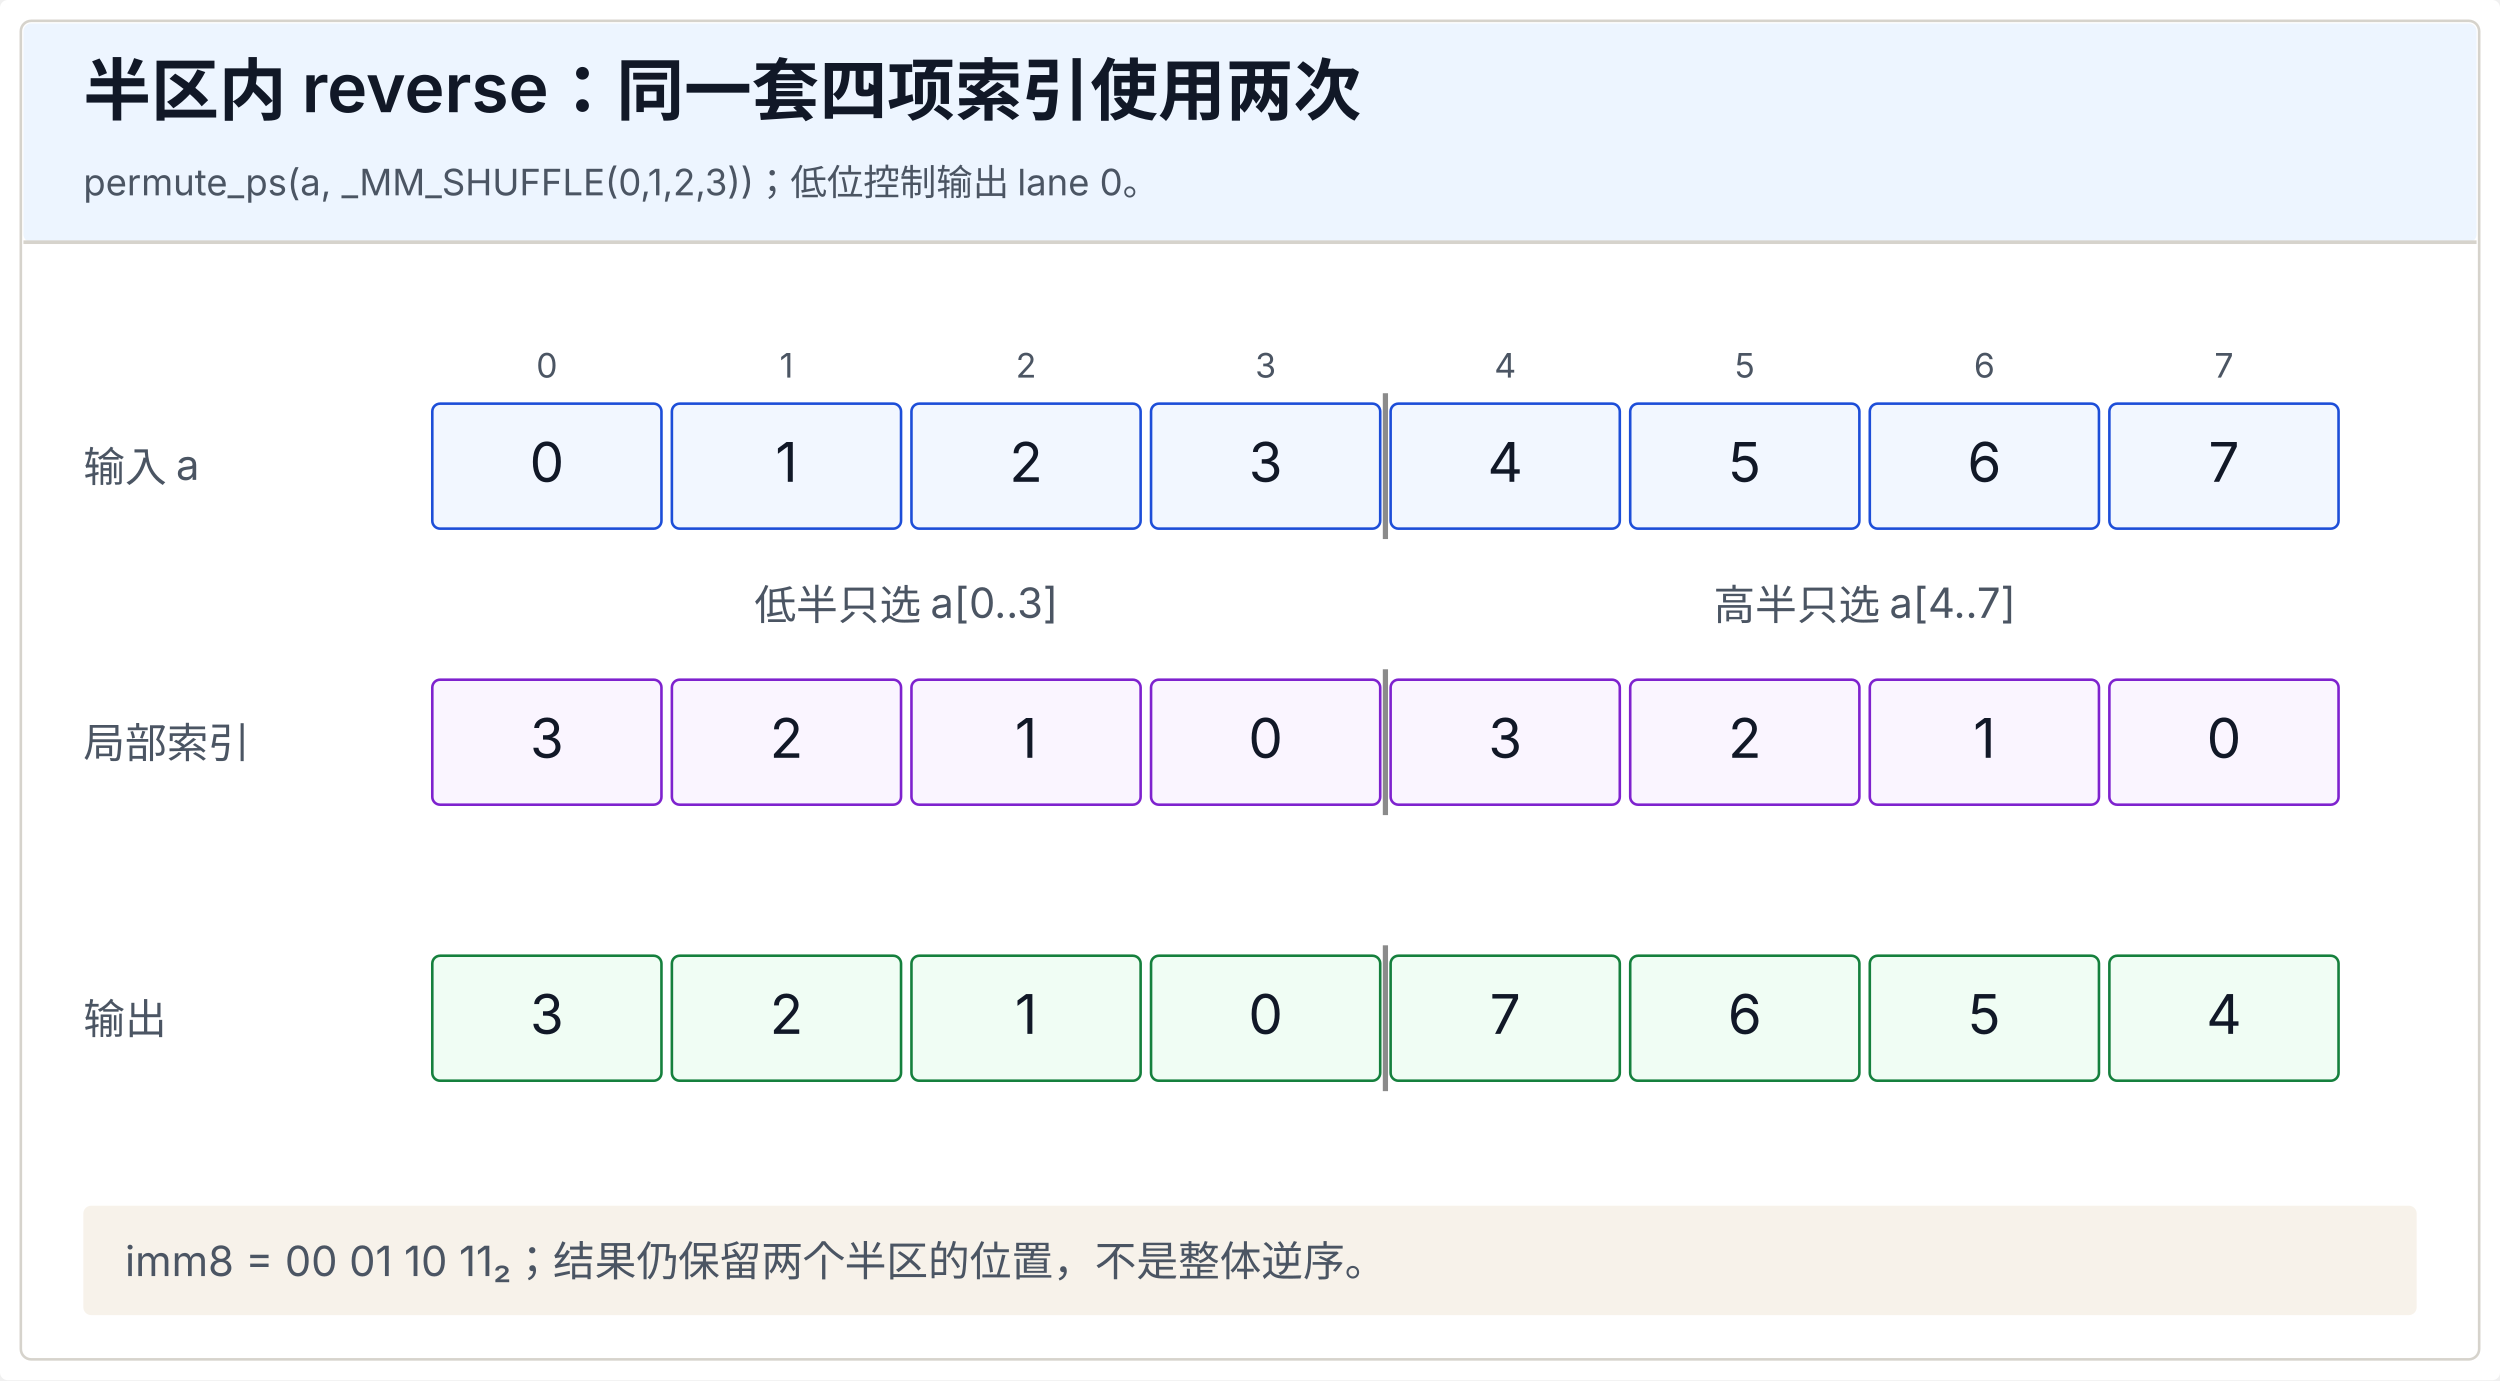
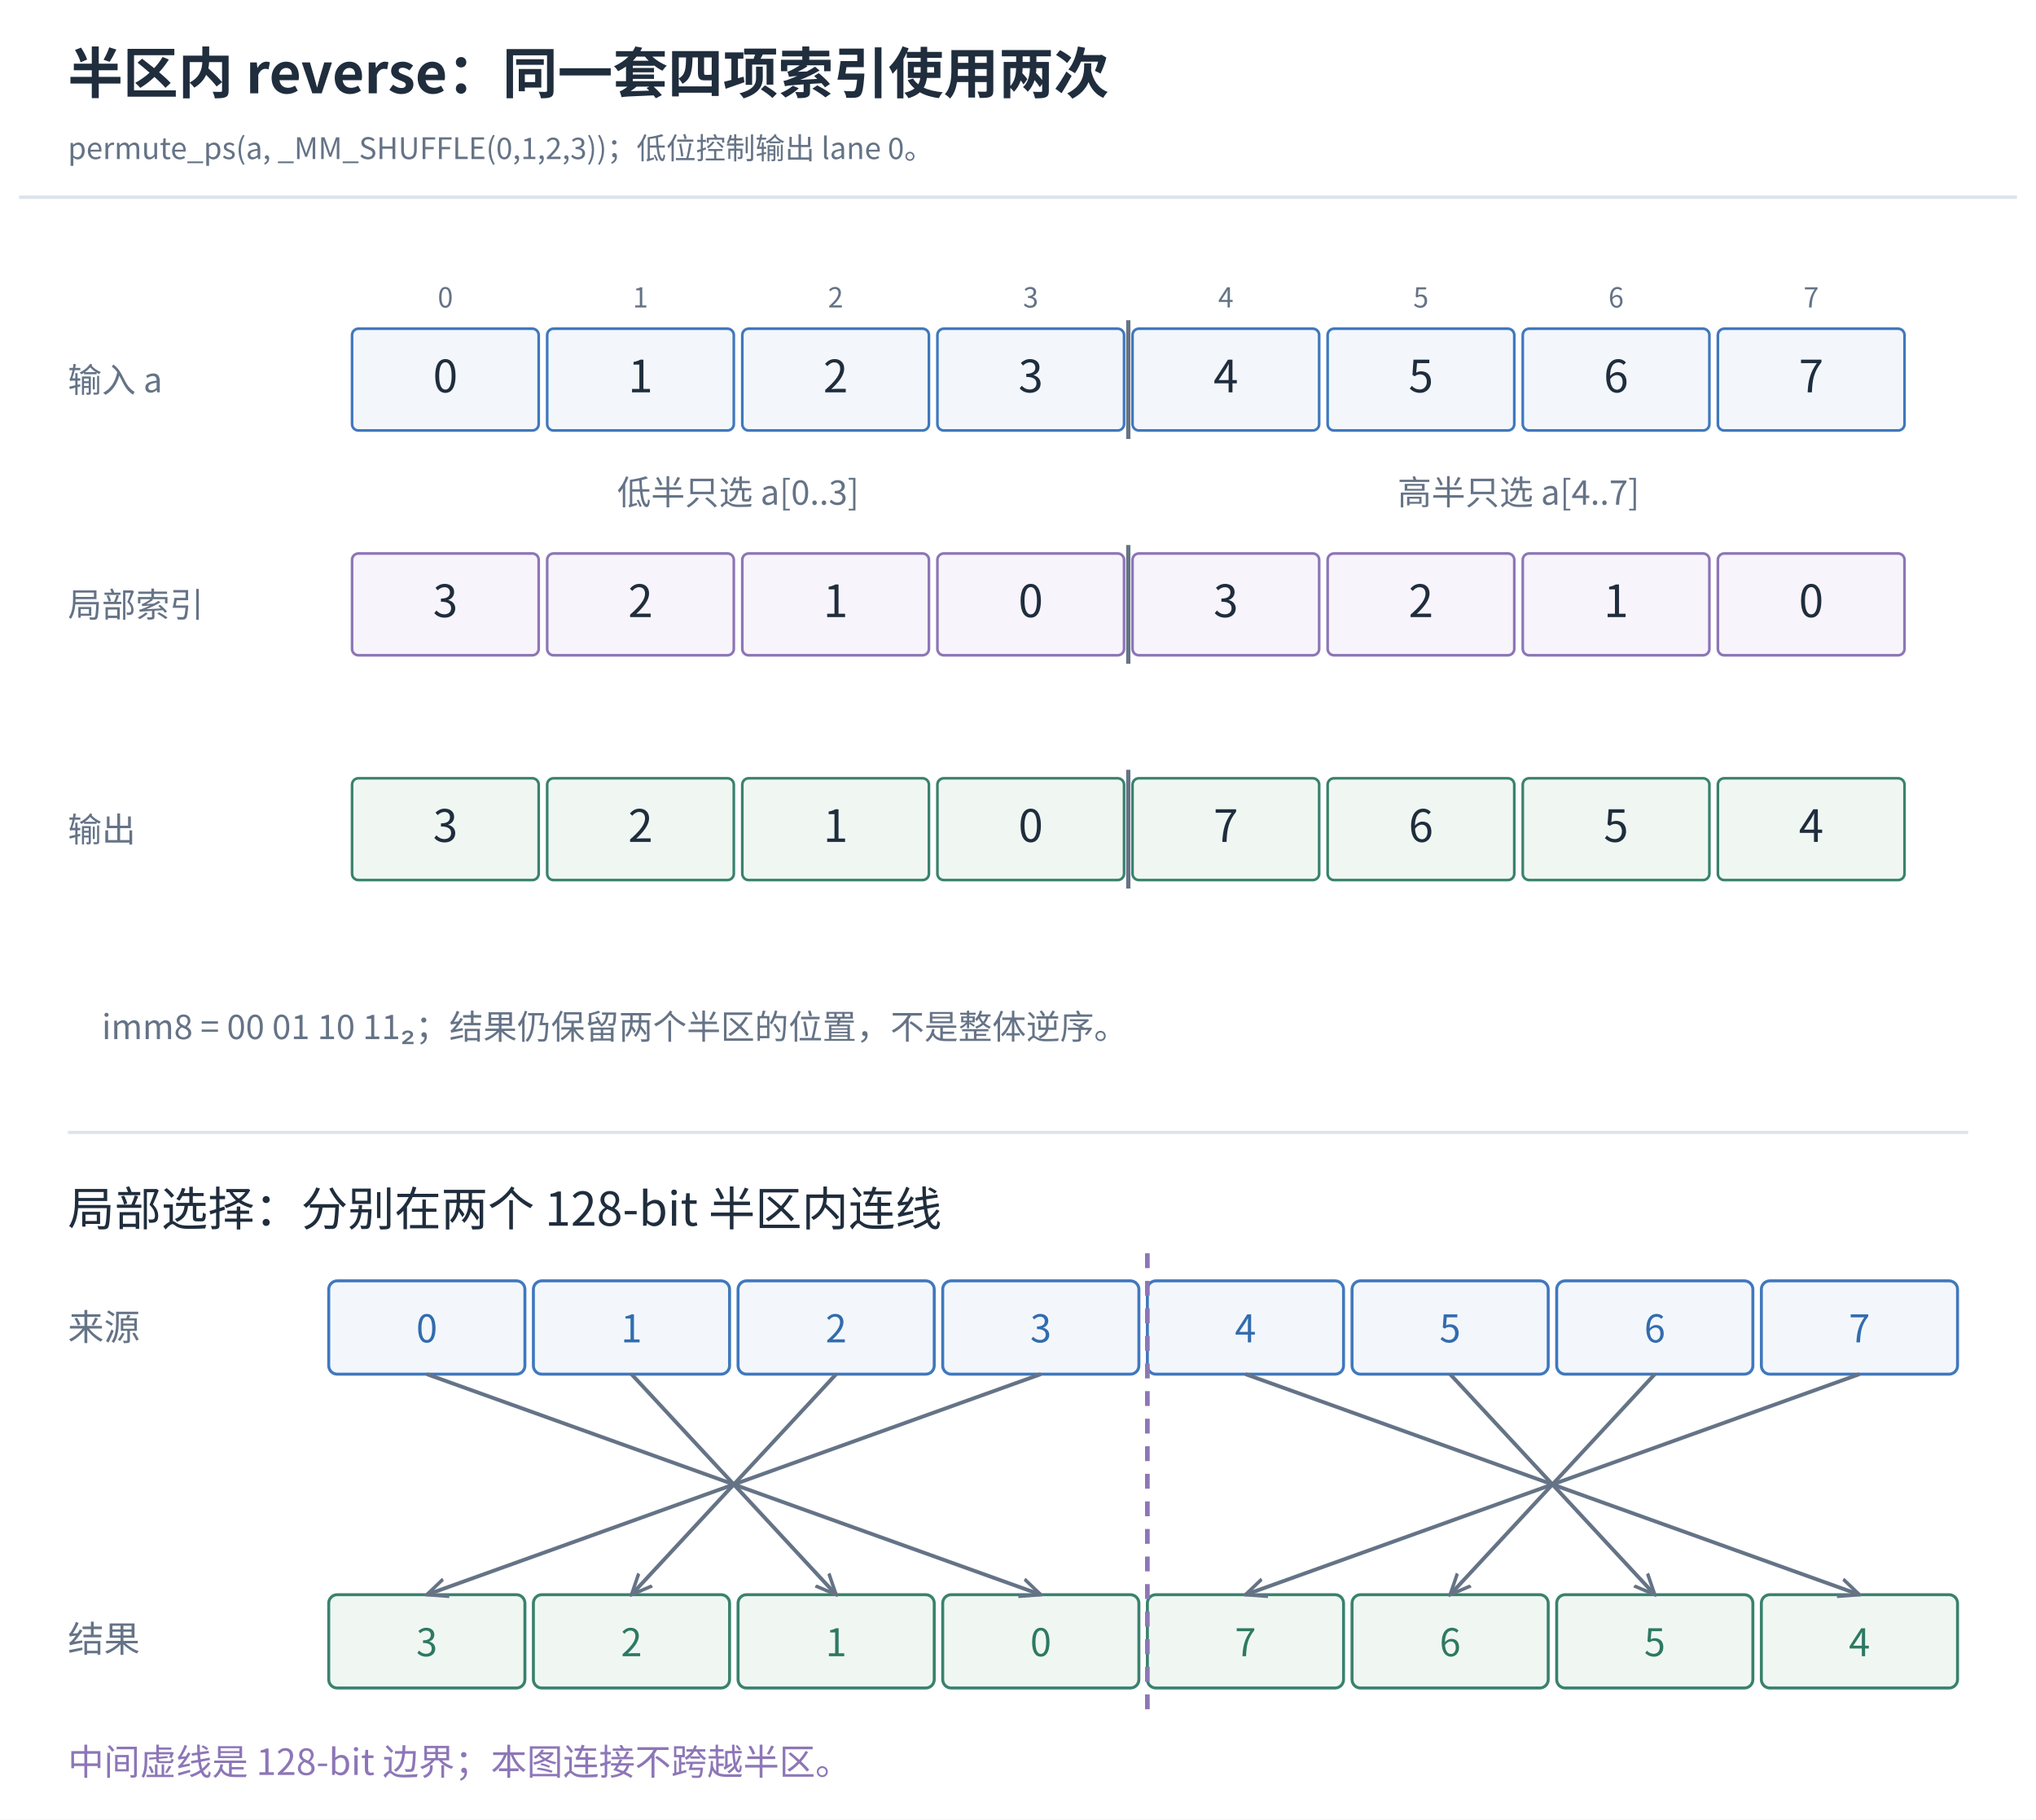
- <svg xmlns="http://www.w3.org/2000/svg" width="960" height="530" viewBox="0 0 960 530" role="img" aria-labelledby="title desc">
+ <svg xmlns="http://www.w3.org/2000/svg" width="960" height="858" viewBox="0 0 960 858" role="img" aria-labelledby="title desc">
+   <rect width="960.0" height="858.0" fill="white" />
  <defs>
    <marker id="arrow" viewBox="0 0 10 10" refX="9" refY="5" markerWidth="6" markerHeight="6" orient="auto-start-reverse">
-       <path d="M 0 1 L 9 5 L 0 9" fill="none" stroke="#8b8b8b" stroke-width="1.5" />
+       <path d="M 0 1 L 9 5 L 0 9" fill="none" stroke="#657386" stroke-width="1.6" />
+     </marker>
+     <marker id="mapping-arrow" viewBox="0 0 10 10" refX="9" refY="5" markerWidth="6" markerHeight="6" orient="auto-start-reverse">
+       <path d="M 0 1 L 9 5 L 0 9" fill="none" stroke="#657386" stroke-width="1.5" />
    </marker>
  </defs>
  <rect x="0" y="0" width="960" height="530" rx="3" fill="white" stroke="none" stroke-width="1" />
-   <rect x="8" y="8" width="944" height="514" rx="4" fill="white" stroke="#d6d3cc" stroke-width="1" />
-   <rect x="9" y="9" width="942" height="84" rx="3" fill="#edf5ff" stroke="none" stroke-width="1" />
-   <line x1="9" y1="93" x2="951" y2="93" stroke="#d6d3cc" stroke-width="1.4" />
-   <text x="32" y="44" font-family="Inter, Noto Sans SC, Arial, sans-serif" font-size="26" font-weight="600" fill="#111827" text-anchor="start">半区内 reverse：同一套四项索引使用两次</text>
-   <text x="32" y="75" font-family="Inter, Noto Sans SC, Arial, sans-serif" font-size="14" font-weight="400" fill="#4b5563" text-anchor="start">permute_ps(a, _MM_SHUFFLE(0,1,2,3))；低位控制输出 lane 0。</text>
-   <text x="32" y="185" font-family="Inter, Noto Sans SC, Arial, sans-serif" font-size="16" font-weight="400" fill="#4b5563" text-anchor="start">输入 a</text>
-   <rect x="166.0" y="155" width="88.0" height="48" rx="3" fill="#f2f7ff" stroke="#1d4ed8" stroke-width="1" />
-   <text x="210.0" y="185" font-family="Inter, Noto Sans SC, Arial, sans-serif" font-size="21" font-weight="400" fill="#111827" text-anchor="middle">0</text>
-   <text x="210.0" y="145" font-family="Inter, Noto Sans SC, Arial, sans-serif" font-size="13" font-weight="400" fill="#4b5563" text-anchor="middle">0</text>
-   <rect x="258.0" y="155" width="88.0" height="48" rx="3" fill="#f2f7ff" stroke="#1d4ed8" stroke-width="1" />
-   <text x="302.0" y="185" font-family="Inter, Noto Sans SC, Arial, sans-serif" font-size="21" font-weight="400" fill="#111827" text-anchor="middle">1</text>
-   <text x="302.0" y="145" font-family="Inter, Noto Sans SC, Arial, sans-serif" font-size="13" font-weight="400" fill="#4b5563" text-anchor="middle">1</text>
-   <rect x="350.0" y="155" width="88.0" height="48" rx="3" fill="#f2f7ff" stroke="#1d4ed8" stroke-width="1" />
-   <text x="394.0" y="185" font-family="Inter, Noto Sans SC, Arial, sans-serif" font-size="21" font-weight="400" fill="#111827" text-anchor="middle">2</text>
-   <text x="394.0" y="145" font-family="Inter, Noto Sans SC, Arial, sans-serif" font-size="13" font-weight="400" fill="#4b5563" text-anchor="middle">2</text>
-   <rect x="442.0" y="155" width="88.0" height="48" rx="3" fill="#f2f7ff" stroke="#1d4ed8" stroke-width="1" />
-   <text x="486.0" y="185" font-family="Inter, Noto Sans SC, Arial, sans-serif" font-size="21" font-weight="400" fill="#111827" text-anchor="middle">3</text>
-   <text x="486.0" y="145" font-family="Inter, Noto Sans SC, Arial, sans-serif" font-size="13" font-weight="400" fill="#4b5563" text-anchor="middle">3</text>
-   <rect x="534.0" y="155" width="88.0" height="48" rx="3" fill="#f2f7ff" stroke="#1d4ed8" stroke-width="1" />
-   <text x="578.0" y="185" font-family="Inter, Noto Sans SC, Arial, sans-serif" font-size="21" font-weight="400" fill="#111827" text-anchor="middle">4</text>
-   <text x="578.0" y="145" font-family="Inter, Noto Sans SC, Arial, sans-serif" font-size="13" font-weight="400" fill="#4b5563" text-anchor="middle">4</text>
-   <rect x="626.0" y="155" width="88.0" height="48" rx="3" fill="#f2f7ff" stroke="#1d4ed8" stroke-width="1" />
-   <text x="670.0" y="185" font-family="Inter, Noto Sans SC, Arial, sans-serif" font-size="21" font-weight="400" fill="#111827" text-anchor="middle">5</text>
-   <text x="670.0" y="145" font-family="Inter, Noto Sans SC, Arial, sans-serif" font-size="13" font-weight="400" fill="#4b5563" text-anchor="middle">5</text>
-   <rect x="718.0" y="155" width="88.0" height="48" rx="3" fill="#f2f7ff" stroke="#1d4ed8" stroke-width="1" />
-   <text x="762.0" y="185" font-family="Inter, Noto Sans SC, Arial, sans-serif" font-size="21" font-weight="400" fill="#111827" text-anchor="middle">6</text>
-   <text x="762.0" y="145" font-family="Inter, Noto Sans SC, Arial, sans-serif" font-size="13" font-weight="400" fill="#4b5563" text-anchor="middle">6</text>
-   <rect x="810.0" y="155" width="88.0" height="48" rx="3" fill="#f2f7ff" stroke="#1d4ed8" stroke-width="1" />
-   <text x="854.0" y="185" font-family="Inter, Noto Sans SC, Arial, sans-serif" font-size="21" font-weight="400" fill="#111827" text-anchor="middle">7</text>
-   <text x="854.0" y="145" font-family="Inter, Noto Sans SC, Arial, sans-serif" font-size="13" font-weight="400" fill="#4b5563" text-anchor="middle">7</text>
-   <line x1="532.0" y1="151" x2="532.0" y2="207" stroke="#8b8b8b" stroke-width="2" />
-   <text x="32" y="291" font-family="Inter, Noto Sans SC, Arial, sans-serif" font-size="16" font-weight="400" fill="#4b5563" text-anchor="start">局部索引</text>
-   <rect x="166.0" y="261" width="88.0" height="48" rx="3" fill="#faf5ff" stroke="#7e22ce" stroke-width="1" />
-   <text x="210.0" y="291" font-family="Inter, Noto Sans SC, Arial, sans-serif" font-size="21" font-weight="400" fill="#111827" text-anchor="middle">3</text>
-   <rect x="258.0" y="261" width="88.0" height="48" rx="3" fill="#faf5ff" stroke="#7e22ce" stroke-width="1" />
-   <text x="302.0" y="291" font-family="Inter, Noto Sans SC, Arial, sans-serif" font-size="21" font-weight="400" fill="#111827" text-anchor="middle">2</text>
-   <rect x="350.0" y="261" width="88.0" height="48" rx="3" fill="#faf5ff" stroke="#7e22ce" stroke-width="1" />
-   <text x="394.0" y="291" font-family="Inter, Noto Sans SC, Arial, sans-serif" font-size="21" font-weight="400" fill="#111827" text-anchor="middle">1</text>
-   <rect x="442.0" y="261" width="88.0" height="48" rx="3" fill="#faf5ff" stroke="#7e22ce" stroke-width="1" />
-   <text x="486.0" y="291" font-family="Inter, Noto Sans SC, Arial, sans-serif" font-size="21" font-weight="400" fill="#111827" text-anchor="middle">0</text>
-   <rect x="534.0" y="261" width="88.0" height="48" rx="3" fill="#faf5ff" stroke="#7e22ce" stroke-width="1" />
-   <text x="578.0" y="291" font-family="Inter, Noto Sans SC, Arial, sans-serif" font-size="21" font-weight="400" fill="#111827" text-anchor="middle">3</text>
-   <rect x="626.0" y="261" width="88.0" height="48" rx="3" fill="#faf5ff" stroke="#7e22ce" stroke-width="1" />
-   <text x="670.0" y="291" font-family="Inter, Noto Sans SC, Arial, sans-serif" font-size="21" font-weight="400" fill="#111827" text-anchor="middle">2</text>
-   <rect x="718.0" y="261" width="88.0" height="48" rx="3" fill="#faf5ff" stroke="#7e22ce" stroke-width="1" />
-   <text x="762.0" y="291" font-family="Inter, Noto Sans SC, Arial, sans-serif" font-size="21" font-weight="400" fill="#111827" text-anchor="middle">1</text>
-   <rect x="810.0" y="261" width="88.0" height="48" rx="3" fill="#faf5ff" stroke="#7e22ce" stroke-width="1" />
-   <text x="854.0" y="291" font-family="Inter, Noto Sans SC, Arial, sans-serif" font-size="21" font-weight="400" fill="#111827" text-anchor="middle">0</text>
-   <line x1="532.0" y1="257" x2="532.0" y2="313" stroke="#8b8b8b" stroke-width="2" />
-   <text x="32" y="397" font-family="Inter, Noto Sans SC, Arial, sans-serif" font-size="16" font-weight="400" fill="#4b5563" text-anchor="start">输出</text>
-   <rect x="166.0" y="367" width="88.0" height="48" rx="3" fill="#f0fdf4" stroke="#15803d" stroke-width="1" />
-   <text x="210.0" y="397" font-family="Inter, Noto Sans SC, Arial, sans-serif" font-size="21" font-weight="400" fill="#111827" text-anchor="middle">3</text>
-   <rect x="258.0" y="367" width="88.0" height="48" rx="3" fill="#f0fdf4" stroke="#15803d" stroke-width="1" />
-   <text x="302.0" y="397" font-family="Inter, Noto Sans SC, Arial, sans-serif" font-size="21" font-weight="400" fill="#111827" text-anchor="middle">2</text>
-   <rect x="350.0" y="367" width="88.0" height="48" rx="3" fill="#f0fdf4" stroke="#15803d" stroke-width="1" />
-   <text x="394.0" y="397" font-family="Inter, Noto Sans SC, Arial, sans-serif" font-size="21" font-weight="400" fill="#111827" text-anchor="middle">1</text>
-   <rect x="442.0" y="367" width="88.0" height="48" rx="3" fill="#f0fdf4" stroke="#15803d" stroke-width="1" />
-   <text x="486.0" y="397" font-family="Inter, Noto Sans SC, Arial, sans-serif" font-size="21" font-weight="400" fill="#111827" text-anchor="middle">0</text>
-   <rect x="534.0" y="367" width="88.0" height="48" rx="3" fill="#f0fdf4" stroke="#15803d" stroke-width="1" />
-   <text x="578.0" y="397" font-family="Inter, Noto Sans SC, Arial, sans-serif" font-size="21" font-weight="400" fill="#111827" text-anchor="middle">7</text>
-   <rect x="626.0" y="367" width="88.0" height="48" rx="3" fill="#f0fdf4" stroke="#15803d" stroke-width="1" />
-   <text x="670.0" y="397" font-family="Inter, Noto Sans SC, Arial, sans-serif" font-size="21" font-weight="400" fill="#111827" text-anchor="middle">6</text>
-   <rect x="718.0" y="367" width="88.0" height="48" rx="3" fill="#f0fdf4" stroke="#15803d" stroke-width="1" />
-   <text x="762.0" y="397" font-family="Inter, Noto Sans SC, Arial, sans-serif" font-size="21" font-weight="400" fill="#111827" text-anchor="middle">5</text>
-   <rect x="810.0" y="367" width="88.0" height="48" rx="3" fill="#f0fdf4" stroke="#15803d" stroke-width="1" />
-   <text x="854.0" y="397" font-family="Inter, Noto Sans SC, Arial, sans-serif" font-size="21" font-weight="400" fill="#111827" text-anchor="middle">4</text>
-   <line x1="532.0" y1="363" x2="532.0" y2="419" stroke="#8b8b8b" stroke-width="2" />
-   <text x="348" y="238" font-family="Inter, Noto Sans SC, Arial, sans-serif" font-size="16" font-weight="400" fill="#4b5563" text-anchor="middle">低半只选 a[0..3]</text>
-   <text x="716" y="238" font-family="Inter, Noto Sans SC, Arial, sans-serif" font-size="16" font-weight="400" fill="#4b5563" text-anchor="middle">高半只选 a[4..7]</text>
-   <rect x="32" y="463" width="896" height="42" rx="3" fill="#f7f2ea" stroke="none" stroke-width="1" />
-   <text x="48" y="490" font-family="Inter, Noto Sans SC, Arial, sans-serif" font-size="16" font-weight="400" fill="#4b5563" text-anchor="start">imm8 = 00 01 10 11₂；结果仍保留两个半区的位置，不是整体逆序。</text>
+   <rect x="8" y="8" width="944" height="514" rx="4" fill="white" stroke="none" stroke-width="1" />
+   <rect x="9" y="9" width="942" height="84" rx="3" fill="white" stroke="none" stroke-width="1" />
+   <line x1="9" y1="93" x2="951" y2="93" stroke="#dce3ea" stroke-width="1.6" />
+   <text x="32" y="44" font-family="Noto Sans SC, Noto Sans CJK SC, Inter, Arial, sans-serif" font-size="26" font-weight="600" fill="#1f2d3d" text-anchor="start">半区内 reverse：同一套四项索引使用两次</text>
+   <text x="32" y="75" font-family="Noto Sans SC, Noto Sans CJK SC, Inter, Arial, sans-serif" font-size="14" font-weight="400" fill="#657386" text-anchor="start">permute_ps(a, _MM_SHUFFLE(0,1,2,3))；低位控制输出 lane 0。</text>
+   <text x="32" y="185" font-family="Noto Sans SC, Noto Sans CJK SC, Inter, Arial, sans-serif" font-size="16" font-weight="400" fill="#657386" text-anchor="start">输入 a</text>
+   <rect x="166.0" y="155" width="88.0" height="48" rx="3" fill="#f3f7fc" stroke="#4078bd" stroke-width="1.25" />
+   <text x="210.0" y="185" font-family="Noto Sans SC, Noto Sans CJK SC, Inter, Arial, sans-serif" font-size="21" font-weight="400" fill="#1f2d3d" text-anchor="middle">0</text>
+   <text x="210.0" y="145" font-family="Noto Sans SC, Noto Sans CJK SC, Inter, Arial, sans-serif" font-size="13" font-weight="400" fill="#657386" text-anchor="middle">0</text>
+   <rect x="258.0" y="155" width="88.0" height="48" rx="3" fill="#f3f7fc" stroke="#4078bd" stroke-width="1.25" />
+   <text x="302.0" y="185" font-family="Noto Sans SC, Noto Sans CJK SC, Inter, Arial, sans-serif" font-size="21" font-weight="400" fill="#1f2d3d" text-anchor="middle">1</text>
+   <text x="302.0" y="145" font-family="Noto Sans SC, Noto Sans CJK SC, Inter, Arial, sans-serif" font-size="13" font-weight="400" fill="#657386" text-anchor="middle">1</text>
+   <rect x="350.0" y="155" width="88.0" height="48" rx="3" fill="#f3f7fc" stroke="#4078bd" stroke-width="1.25" />
+   <text x="394.0" y="185" font-family="Noto Sans SC, Noto Sans CJK SC, Inter, Arial, sans-serif" font-size="21" font-weight="400" fill="#1f2d3d" text-anchor="middle">2</text>
+   <text x="394.0" y="145" font-family="Noto Sans SC, Noto Sans CJK SC, Inter, Arial, sans-serif" font-size="13" font-weight="400" fill="#657386" text-anchor="middle">2</text>
+   <rect x="442.0" y="155" width="88.0" height="48" rx="3" fill="#f3f7fc" stroke="#4078bd" stroke-width="1.25" />
+   <text x="486.0" y="185" font-family="Noto Sans SC, Noto Sans CJK SC, Inter, Arial, sans-serif" font-size="21" font-weight="400" fill="#1f2d3d" text-anchor="middle">3</text>
+   <text x="486.0" y="145" font-family="Noto Sans SC, Noto Sans CJK SC, Inter, Arial, sans-serif" font-size="13" font-weight="400" fill="#657386" text-anchor="middle">3</text>
+   <rect x="534.0" y="155" width="88.0" height="48" rx="3" fill="#f3f7fc" stroke="#4078bd" stroke-width="1.25" />
+   <text x="578.0" y="185" font-family="Noto Sans SC, Noto Sans CJK SC, Inter, Arial, sans-serif" font-size="21" font-weight="400" fill="#1f2d3d" text-anchor="middle">4</text>
+   <text x="578.0" y="145" font-family="Noto Sans SC, Noto Sans CJK SC, Inter, Arial, sans-serif" font-size="13" font-weight="400" fill="#657386" text-anchor="middle">4</text>
+   <rect x="626.0" y="155" width="88.0" height="48" rx="3" fill="#f3f7fc" stroke="#4078bd" stroke-width="1.25" />
+   <text x="670.0" y="185" font-family="Noto Sans SC, Noto Sans CJK SC, Inter, Arial, sans-serif" font-size="21" font-weight="400" fill="#1f2d3d" text-anchor="middle">5</text>
+   <text x="670.0" y="145" font-family="Noto Sans SC, Noto Sans CJK SC, Inter, Arial, sans-serif" font-size="13" font-weight="400" fill="#657386" text-anchor="middle">5</text>
+   <rect x="718.0" y="155" width="88.0" height="48" rx="3" fill="#f3f7fc" stroke="#4078bd" stroke-width="1.25" />
+   <text x="762.0" y="185" font-family="Noto Sans SC, Noto Sans CJK SC, Inter, Arial, sans-serif" font-size="21" font-weight="400" fill="#1f2d3d" text-anchor="middle">6</text>
+   <text x="762.0" y="145" font-family="Noto Sans SC, Noto Sans CJK SC, Inter, Arial, sans-serif" font-size="13" font-weight="400" fill="#657386" text-anchor="middle">6</text>
+   <rect x="810.0" y="155" width="88.0" height="48" rx="3" fill="#f3f7fc" stroke="#4078bd" stroke-width="1.25" />
+   <text x="854.0" y="185" font-family="Noto Sans SC, Noto Sans CJK SC, Inter, Arial, sans-serif" font-size="21" font-weight="400" fill="#1f2d3d" text-anchor="middle">7</text>
+   <text x="854.0" y="145" font-family="Noto Sans SC, Noto Sans CJK SC, Inter, Arial, sans-serif" font-size="13" font-weight="400" fill="#657386" text-anchor="middle">7</text>
+   <line x1="532.0" y1="151" x2="532.0" y2="207" stroke="#657386" stroke-width="2.0" />
+   <text x="32" y="291" font-family="Noto Sans SC, Noto Sans CJK SC, Inter, Arial, sans-serif" font-size="16" font-weight="400" fill="#657386" text-anchor="start">局部索引</text>
+   <rect x="166.0" y="261" width="88.0" height="48" rx="3" fill="#f7f4fb" stroke="#8d76b7" stroke-width="1.25" />
+   <text x="210.0" y="291" font-family="Noto Sans SC, Noto Sans CJK SC, Inter, Arial, sans-serif" font-size="21" font-weight="400" fill="#1f2d3d" text-anchor="middle">3</text>
+   <rect x="258.0" y="261" width="88.0" height="48" rx="3" fill="#f7f4fb" stroke="#8d76b7" stroke-width="1.25" />
+   <text x="302.0" y="291" font-family="Noto Sans SC, Noto Sans CJK SC, Inter, Arial, sans-serif" font-size="21" font-weight="400" fill="#1f2d3d" text-anchor="middle">2</text>
+   <rect x="350.0" y="261" width="88.0" height="48" rx="3" fill="#f7f4fb" stroke="#8d76b7" stroke-width="1.25" />
+   <text x="394.0" y="291" font-family="Noto Sans SC, Noto Sans CJK SC, Inter, Arial, sans-serif" font-size="21" font-weight="400" fill="#1f2d3d" text-anchor="middle">1</text>
+   <rect x="442.0" y="261" width="88.0" height="48" rx="3" fill="#f7f4fb" stroke="#8d76b7" stroke-width="1.25" />
+   <text x="486.0" y="291" font-family="Noto Sans SC, Noto Sans CJK SC, Inter, Arial, sans-serif" font-size="21" font-weight="400" fill="#1f2d3d" text-anchor="middle">0</text>
+   <rect x="534.0" y="261" width="88.0" height="48" rx="3" fill="#f7f4fb" stroke="#8d76b7" stroke-width="1.25" />
+   <text x="578.0" y="291" font-family="Noto Sans SC, Noto Sans CJK SC, Inter, Arial, sans-serif" font-size="21" font-weight="400" fill="#1f2d3d" text-anchor="middle">3</text>
+   <rect x="626.0" y="261" width="88.0" height="48" rx="3" fill="#f7f4fb" stroke="#8d76b7" stroke-width="1.25" />
+   <text x="670.0" y="291" font-family="Noto Sans SC, Noto Sans CJK SC, Inter, Arial, sans-serif" font-size="21" font-weight="400" fill="#1f2d3d" text-anchor="middle">2</text>
+   <rect x="718.0" y="261" width="88.0" height="48" rx="3" fill="#f7f4fb" stroke="#8d76b7" stroke-width="1.25" />
+   <text x="762.0" y="291" font-family="Noto Sans SC, Noto Sans CJK SC, Inter, Arial, sans-serif" font-size="21" font-weight="400" fill="#1f2d3d" text-anchor="middle">1</text>
+   <rect x="810.0" y="261" width="88.0" height="48" rx="3" fill="#f7f4fb" stroke="#8d76b7" stroke-width="1.25" />
+   <text x="854.0" y="291" font-family="Noto Sans SC, Noto Sans CJK SC, Inter, Arial, sans-serif" font-size="21" font-weight="400" fill="#1f2d3d" text-anchor="middle">0</text>
+   <line x1="532.0" y1="257" x2="532.0" y2="313" stroke="#657386" stroke-width="2.0" />
+   <text x="32" y="397" font-family="Noto Sans SC, Noto Sans CJK SC, Inter, Arial, sans-serif" font-size="16" font-weight="400" fill="#657386" text-anchor="start">输出</text>
+   <rect x="166.0" y="367" width="88.0" height="48" rx="3" fill="#f0f7f3" stroke="#39826d" stroke-width="1.25" />
+   <text x="210.0" y="397" font-family="Noto Sans SC, Noto Sans CJK SC, Inter, Arial, sans-serif" font-size="21" font-weight="400" fill="#1f2d3d" text-anchor="middle">3</text>
+   <rect x="258.0" y="367" width="88.0" height="48" rx="3" fill="#f0f7f3" stroke="#39826d" stroke-width="1.25" />
+   <text x="302.0" y="397" font-family="Noto Sans SC, Noto Sans CJK SC, Inter, Arial, sans-serif" font-size="21" font-weight="400" fill="#1f2d3d" text-anchor="middle">2</text>
+   <rect x="350.0" y="367" width="88.0" height="48" rx="3" fill="#f0f7f3" stroke="#39826d" stroke-width="1.25" />
+   <text x="394.0" y="397" font-family="Noto Sans SC, Noto Sans CJK SC, Inter, Arial, sans-serif" font-size="21" font-weight="400" fill="#1f2d3d" text-anchor="middle">1</text>
+   <rect x="442.0" y="367" width="88.0" height="48" rx="3" fill="#f0f7f3" stroke="#39826d" stroke-width="1.25" />
+   <text x="486.0" y="397" font-family="Noto Sans SC, Noto Sans CJK SC, Inter, Arial, sans-serif" font-size="21" font-weight="400" fill="#1f2d3d" text-anchor="middle">0</text>
+   <rect x="534.0" y="367" width="88.0" height="48" rx="3" fill="#f0f7f3" stroke="#39826d" stroke-width="1.25" />
+   <text x="578.0" y="397" font-family="Noto Sans SC, Noto Sans CJK SC, Inter, Arial, sans-serif" font-size="21" font-weight="400" fill="#1f2d3d" text-anchor="middle">7</text>
+   <rect x="626.0" y="367" width="88.0" height="48" rx="3" fill="#f0f7f3" stroke="#39826d" stroke-width="1.25" />
+   <text x="670.0" y="397" font-family="Noto Sans SC, Noto Sans CJK SC, Inter, Arial, sans-serif" font-size="21" font-weight="400" fill="#1f2d3d" text-anchor="middle">6</text>
+   <rect x="718.0" y="367" width="88.0" height="48" rx="3" fill="#f0f7f3" stroke="#39826d" stroke-width="1.25" />
+   <text x="762.0" y="397" font-family="Noto Sans SC, Noto Sans CJK SC, Inter, Arial, sans-serif" font-size="21" font-weight="400" fill="#1f2d3d" text-anchor="middle">5</text>
+   <rect x="810.0" y="367" width="88.0" height="48" rx="3" fill="#f0f7f3" stroke="#39826d" stroke-width="1.25" />
+   <text x="854.0" y="397" font-family="Noto Sans SC, Noto Sans CJK SC, Inter, Arial, sans-serif" font-size="21" font-weight="400" fill="#1f2d3d" text-anchor="middle">4</text>
+   <line x1="532.0" y1="363" x2="532.0" y2="419" stroke="#657386" stroke-width="2.0" />
+   <text x="348" y="238" font-family="Noto Sans SC, Noto Sans CJK SC, Inter, Arial, sans-serif" font-size="16" font-weight="400" fill="#657386" text-anchor="middle">低半只选 a[0..3]</text>
+   <text x="716" y="238" font-family="Noto Sans SC, Noto Sans CJK SC, Inter, Arial, sans-serif" font-size="16" font-weight="400" fill="#657386" text-anchor="middle">高半只选 a[4..7]</text>
+   <rect x="32" y="463" width="896" height="42" rx="3" fill="white" stroke="none" stroke-width="1" />
+   <text x="48" y="490" font-family="Noto Sans SC, Noto Sans CJK SC, Inter, Arial, sans-serif" font-size="16" font-weight="400" fill="#657386" text-anchor="start">imm8 = 00 01 10 11₂；结果仍保留两个半区的位置，不是整体逆序。</text>
+   <g id="lane-mapping">
+     <line x1="32" y1="534.0" x2="928.0" y2="534.0" stroke="#dce3ea" stroke-width="1.5" />
+     <text x="32" y="578.0" font-family="Noto Sans SC, Noto Sans CJK SC, Inter, Arial, sans-serif" font-size="22" fill="#1f2d3d">局部选择：分别在两个 128-bit 半区内连线</text>
+     <text x="32" y="632.0" font-family="Noto Sans SC, Noto Sans CJK SC, Inter, Arial, sans-serif" font-size="17" fill="#657386">来源</text>
+     <text x="32" y="779.0" font-family="Noto Sans SC, Noto Sans CJK SC, Inter, Arial, sans-serif" font-size="17" fill="#657386">结果</text>
+     <rect x="155.0" y="604.0" width="92.5" height="44" rx="4" fill="#f3f7fc" stroke="#4078bd" stroke-width="1.4" />
+     <text x="201.25" y="633.0" font-family="Noto Sans SC, Noto Sans CJK SC, Inter, Arial, sans-serif" font-size="18" fill="#326cae" text-anchor="middle">0</text>
+     <rect x="251.5" y="604.0" width="92.5" height="44" rx="4" fill="#f3f7fc" stroke="#4078bd" stroke-width="1.4" />
+     <text x="297.75" y="633.0" font-family="Noto Sans SC, Noto Sans CJK SC, Inter, Arial, sans-serif" font-size="18" fill="#326cae" text-anchor="middle">1</text>
+     <rect x="348.0" y="604.0" width="92.5" height="44" rx="4" fill="#f3f7fc" stroke="#4078bd" stroke-width="1.4" />
+     <text x="394.25" y="633.0" font-family="Noto Sans SC, Noto Sans CJK SC, Inter, Arial, sans-serif" font-size="18" fill="#326cae" text-anchor="middle">2</text>
+     <rect x="444.5" y="604.0" width="92.5" height="44" rx="4" fill="#f3f7fc" stroke="#4078bd" stroke-width="1.4" />
+     <text x="490.75" y="633.0" font-family="Noto Sans SC, Noto Sans CJK SC, Inter, Arial, sans-serif" font-size="18" fill="#326cae" text-anchor="middle">3</text>
+     <rect x="541.0" y="604.0" width="92.5" height="44" rx="4" fill="#f3f7fc" stroke="#4078bd" stroke-width="1.4" />
+     <text x="587.25" y="633.0" font-family="Noto Sans SC, Noto Sans CJK SC, Inter, Arial, sans-serif" font-size="18" fill="#326cae" text-anchor="middle">4</text>
+     <rect x="637.5" y="604.0" width="92.5" height="44" rx="4" fill="#f3f7fc" stroke="#4078bd" stroke-width="1.4" />
+     <text x="683.75" y="633.0" font-family="Noto Sans SC, Noto Sans CJK SC, Inter, Arial, sans-serif" font-size="18" fill="#326cae" text-anchor="middle">5</text>
+     <rect x="734.0" y="604.0" width="92.5" height="44" rx="4" fill="#f3f7fc" stroke="#4078bd" stroke-width="1.4" />
+     <text x="780.25" y="633.0" font-family="Noto Sans SC, Noto Sans CJK SC, Inter, Arial, sans-serif" font-size="18" fill="#326cae" text-anchor="middle">6</text>
+     <rect x="830.5" y="604.0" width="92.5" height="44" rx="4" fill="#f3f7fc" stroke="#4078bd" stroke-width="1.4" />
+     <text x="876.75" y="633.0" font-family="Noto Sans SC, Noto Sans CJK SC, Inter, Arial, sans-serif" font-size="18" fill="#326cae" text-anchor="middle">7</text>
+     <rect x="155.0" y="752.0" width="92.5" height="44" rx="4" fill="#f0f7f3" stroke="#39826d" stroke-width="1.4" />
+     <text x="201.25" y="781.0" font-family="Noto Sans SC, Noto Sans CJK SC, Inter, Arial, sans-serif" font-size="18" fill="#2e7963" text-anchor="middle">3</text>
+     <line x1="490.75" y1="648.0" x2="201.25" y2="752.0" stroke="#657386" stroke-width="1.8" marker-end="url(#mapping-arrow)" />
+     <rect x="251.5" y="752.0" width="92.5" height="44" rx="4" fill="#f0f7f3" stroke="#39826d" stroke-width="1.4" />
+     <text x="297.75" y="781.0" font-family="Noto Sans SC, Noto Sans CJK SC, Inter, Arial, sans-serif" font-size="18" fill="#2e7963" text-anchor="middle">2</text>
+     <line x1="394.25" y1="648.0" x2="297.75" y2="752.0" stroke="#657386" stroke-width="1.8" marker-end="url(#mapping-arrow)" />
+     <rect x="348.0" y="752.0" width="92.5" height="44" rx="4" fill="#f0f7f3" stroke="#39826d" stroke-width="1.4" />
+     <text x="394.25" y="781.0" font-family="Noto Sans SC, Noto Sans CJK SC, Inter, Arial, sans-serif" font-size="18" fill="#2e7963" text-anchor="middle">1</text>
+     <line x1="297.75" y1="648.0" x2="394.25" y2="752.0" stroke="#657386" stroke-width="1.8" marker-end="url(#mapping-arrow)" />
+     <rect x="444.5" y="752.0" width="92.5" height="44" rx="4" fill="#f0f7f3" stroke="#39826d" stroke-width="1.4" />
+     <text x="490.75" y="781.0" font-family="Noto Sans SC, Noto Sans CJK SC, Inter, Arial, sans-serif" font-size="18" fill="#2e7963" text-anchor="middle">0</text>
+     <line x1="201.25" y1="648.0" x2="490.75" y2="752.0" stroke="#657386" stroke-width="1.8" marker-end="url(#mapping-arrow)" />
+     <rect x="541.0" y="752.0" width="92.5" height="44" rx="4" fill="#f0f7f3" stroke="#39826d" stroke-width="1.4" />
+     <text x="587.25" y="781.0" font-family="Noto Sans SC, Noto Sans CJK SC, Inter, Arial, sans-serif" font-size="18" fill="#2e7963" text-anchor="middle">7</text>
+     <line x1="876.75" y1="648.0" x2="587.25" y2="752.0" stroke="#657386" stroke-width="1.8" marker-end="url(#mapping-arrow)" />
+     <rect x="637.5" y="752.0" width="92.5" height="44" rx="4" fill="#f0f7f3" stroke="#39826d" stroke-width="1.4" />
+     <text x="683.75" y="781.0" font-family="Noto Sans SC, Noto Sans CJK SC, Inter, Arial, sans-serif" font-size="18" fill="#2e7963" text-anchor="middle">6</text>
+     <line x1="780.25" y1="648.0" x2="683.75" y2="752.0" stroke="#657386" stroke-width="1.8" marker-end="url(#mapping-arrow)" />
+     <rect x="734.0" y="752.0" width="92.5" height="44" rx="4" fill="#f0f7f3" stroke="#39826d" stroke-width="1.4" />
+     <text x="780.25" y="781.0" font-family="Noto Sans SC, Noto Sans CJK SC, Inter, Arial, sans-serif" font-size="18" fill="#2e7963" text-anchor="middle">5</text>
+     <line x1="683.75" y1="648.0" x2="780.25" y2="752.0" stroke="#657386" stroke-width="1.8" marker-end="url(#mapping-arrow)" />
+     <rect x="830.5" y="752.0" width="92.5" height="44" rx="4" fill="#f0f7f3" stroke="#39826d" stroke-width="1.4" />
+     <text x="876.75" y="781.0" font-family="Noto Sans SC, Noto Sans CJK SC, Inter, Arial, sans-serif" font-size="18" fill="#2e7963" text-anchor="middle">4</text>
+     <line x1="587.25" y1="648.0" x2="876.75" y2="752.0" stroke="#657386" stroke-width="1.8" marker-end="url(#mapping-arrow)" />
+     <line x1="541.0" y1="591.0" x2="541.0" y2="809.0" stroke="#8d76b7" stroke-width="2.2" stroke-dasharray="7 6" />
+     <text x="32" y="837.0" font-family="Noto Sans SC, Noto Sans CJK SC, Inter, Arial, sans-serif" font-size="17" fill="#8d76b7">中间虚线是 128-bit 边界；本图连接不跨越半区。</text>
+   </g>
</svg>
